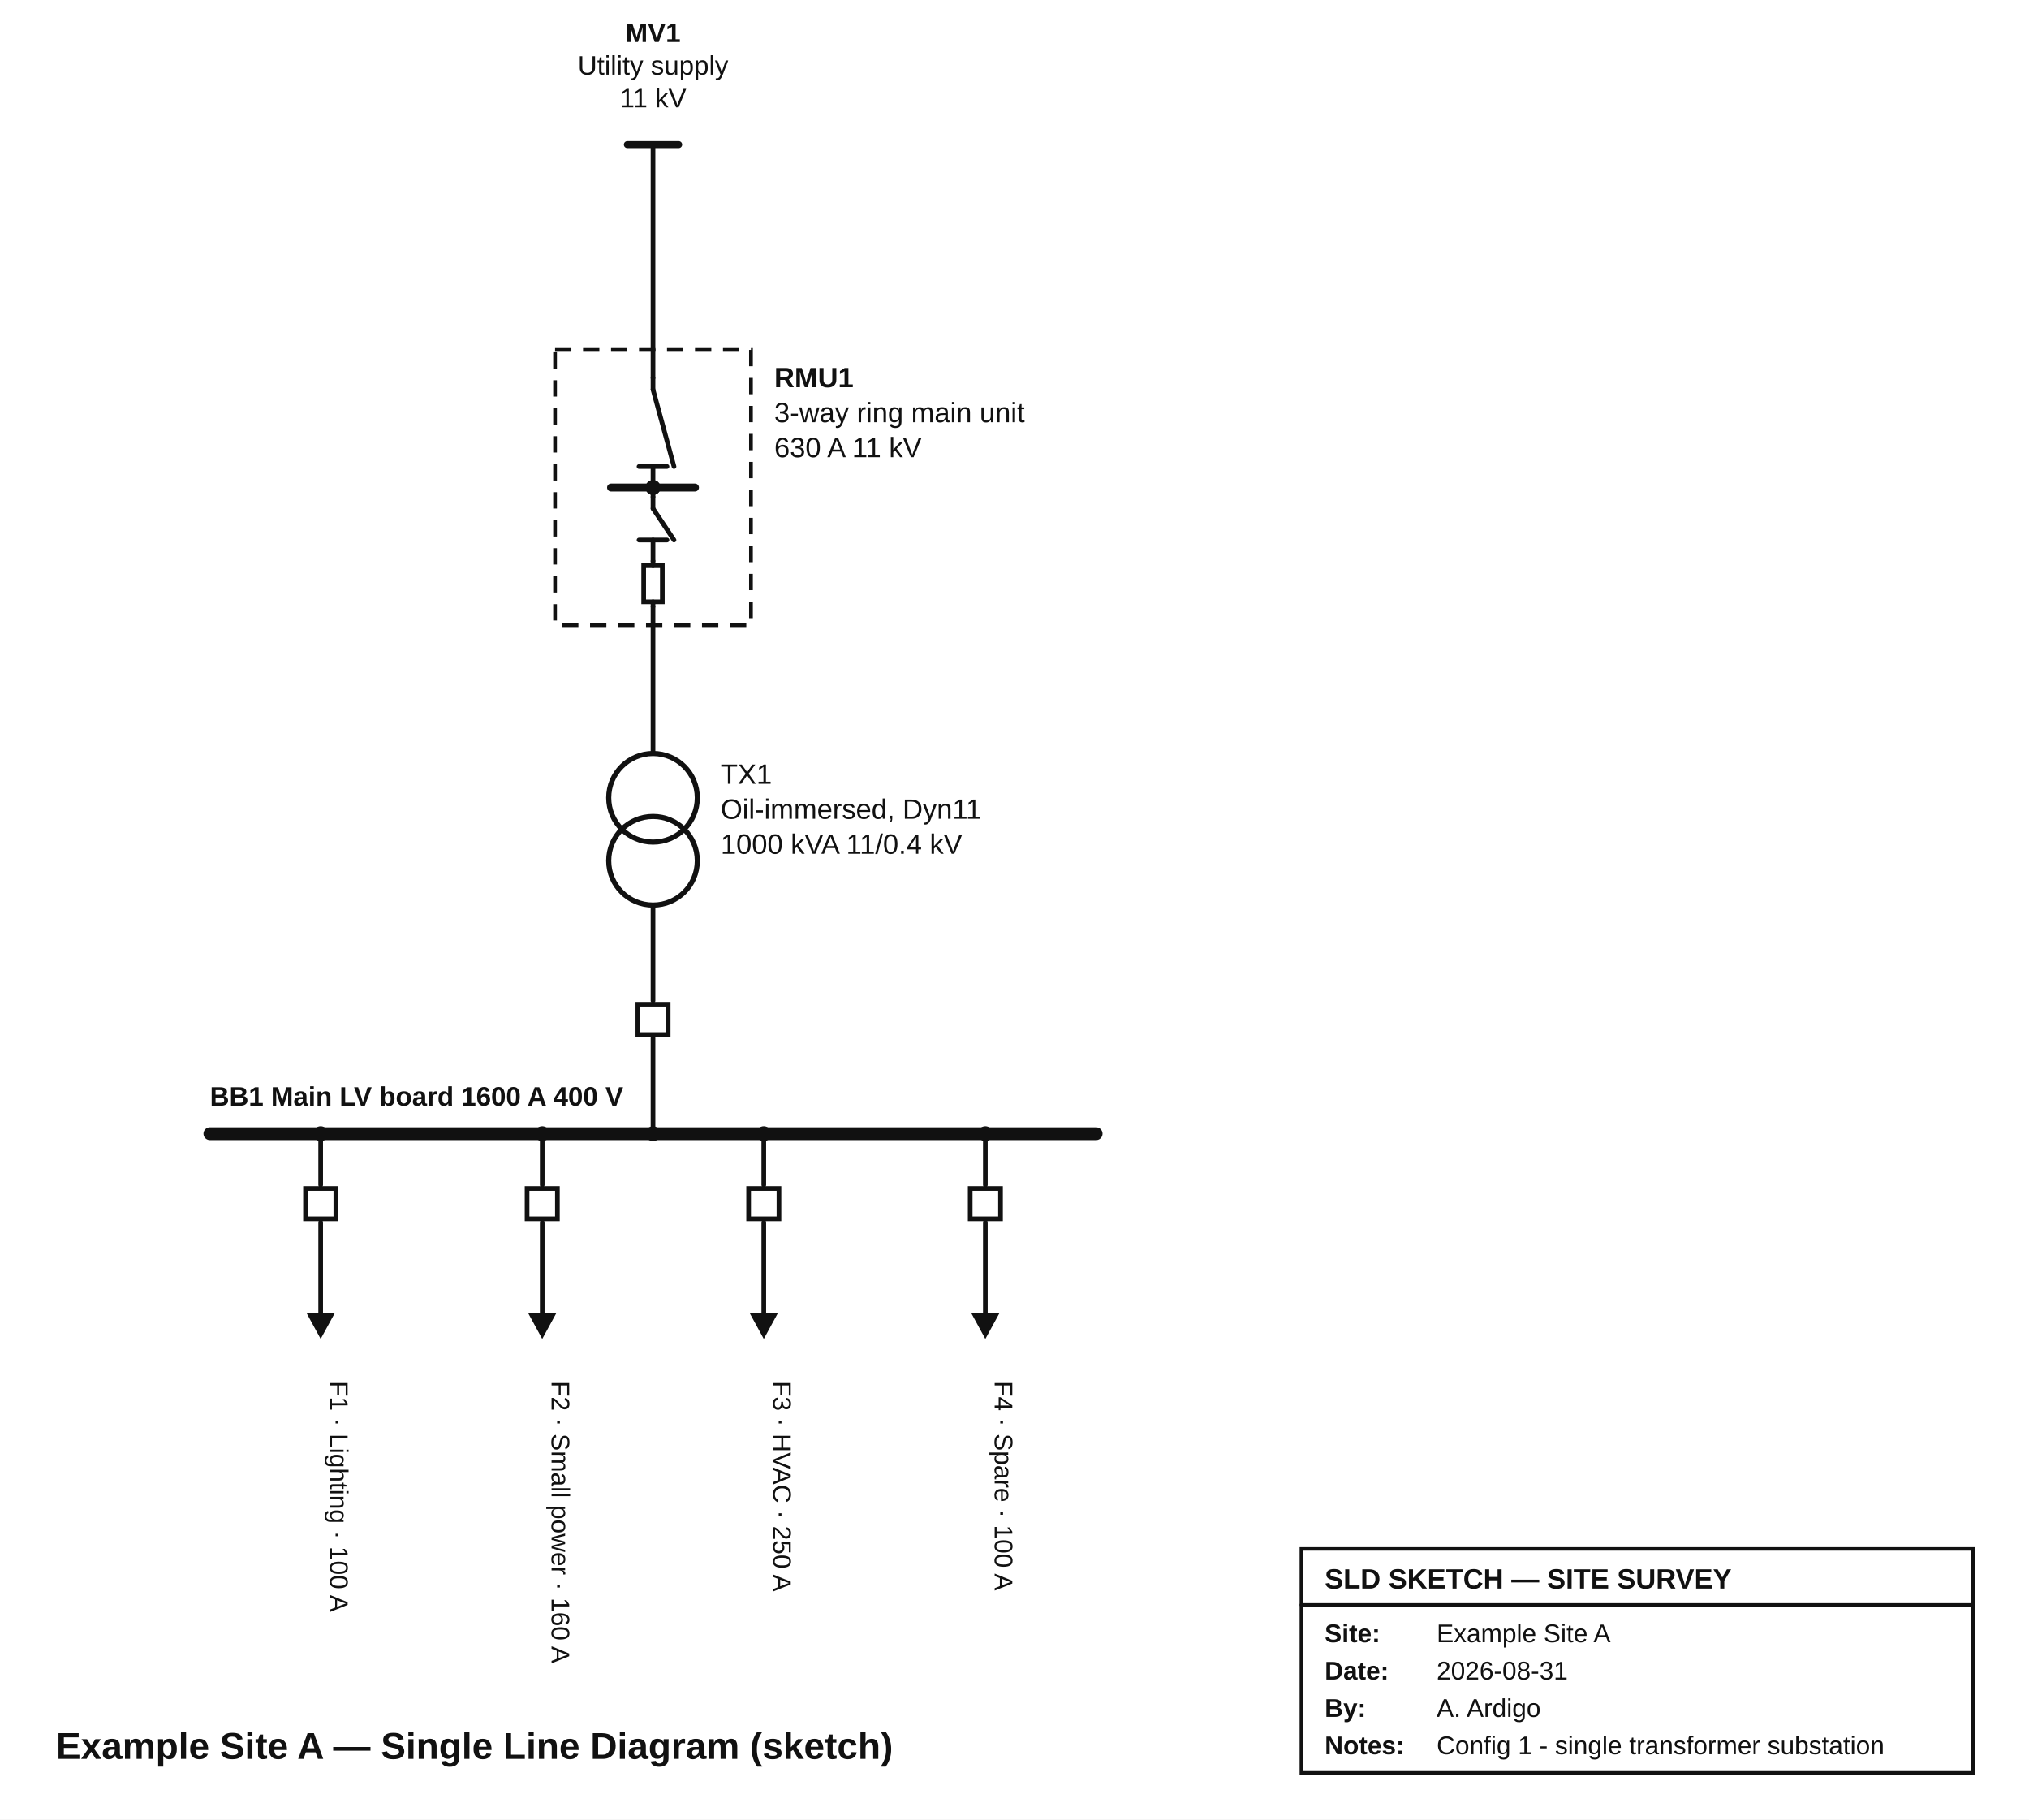
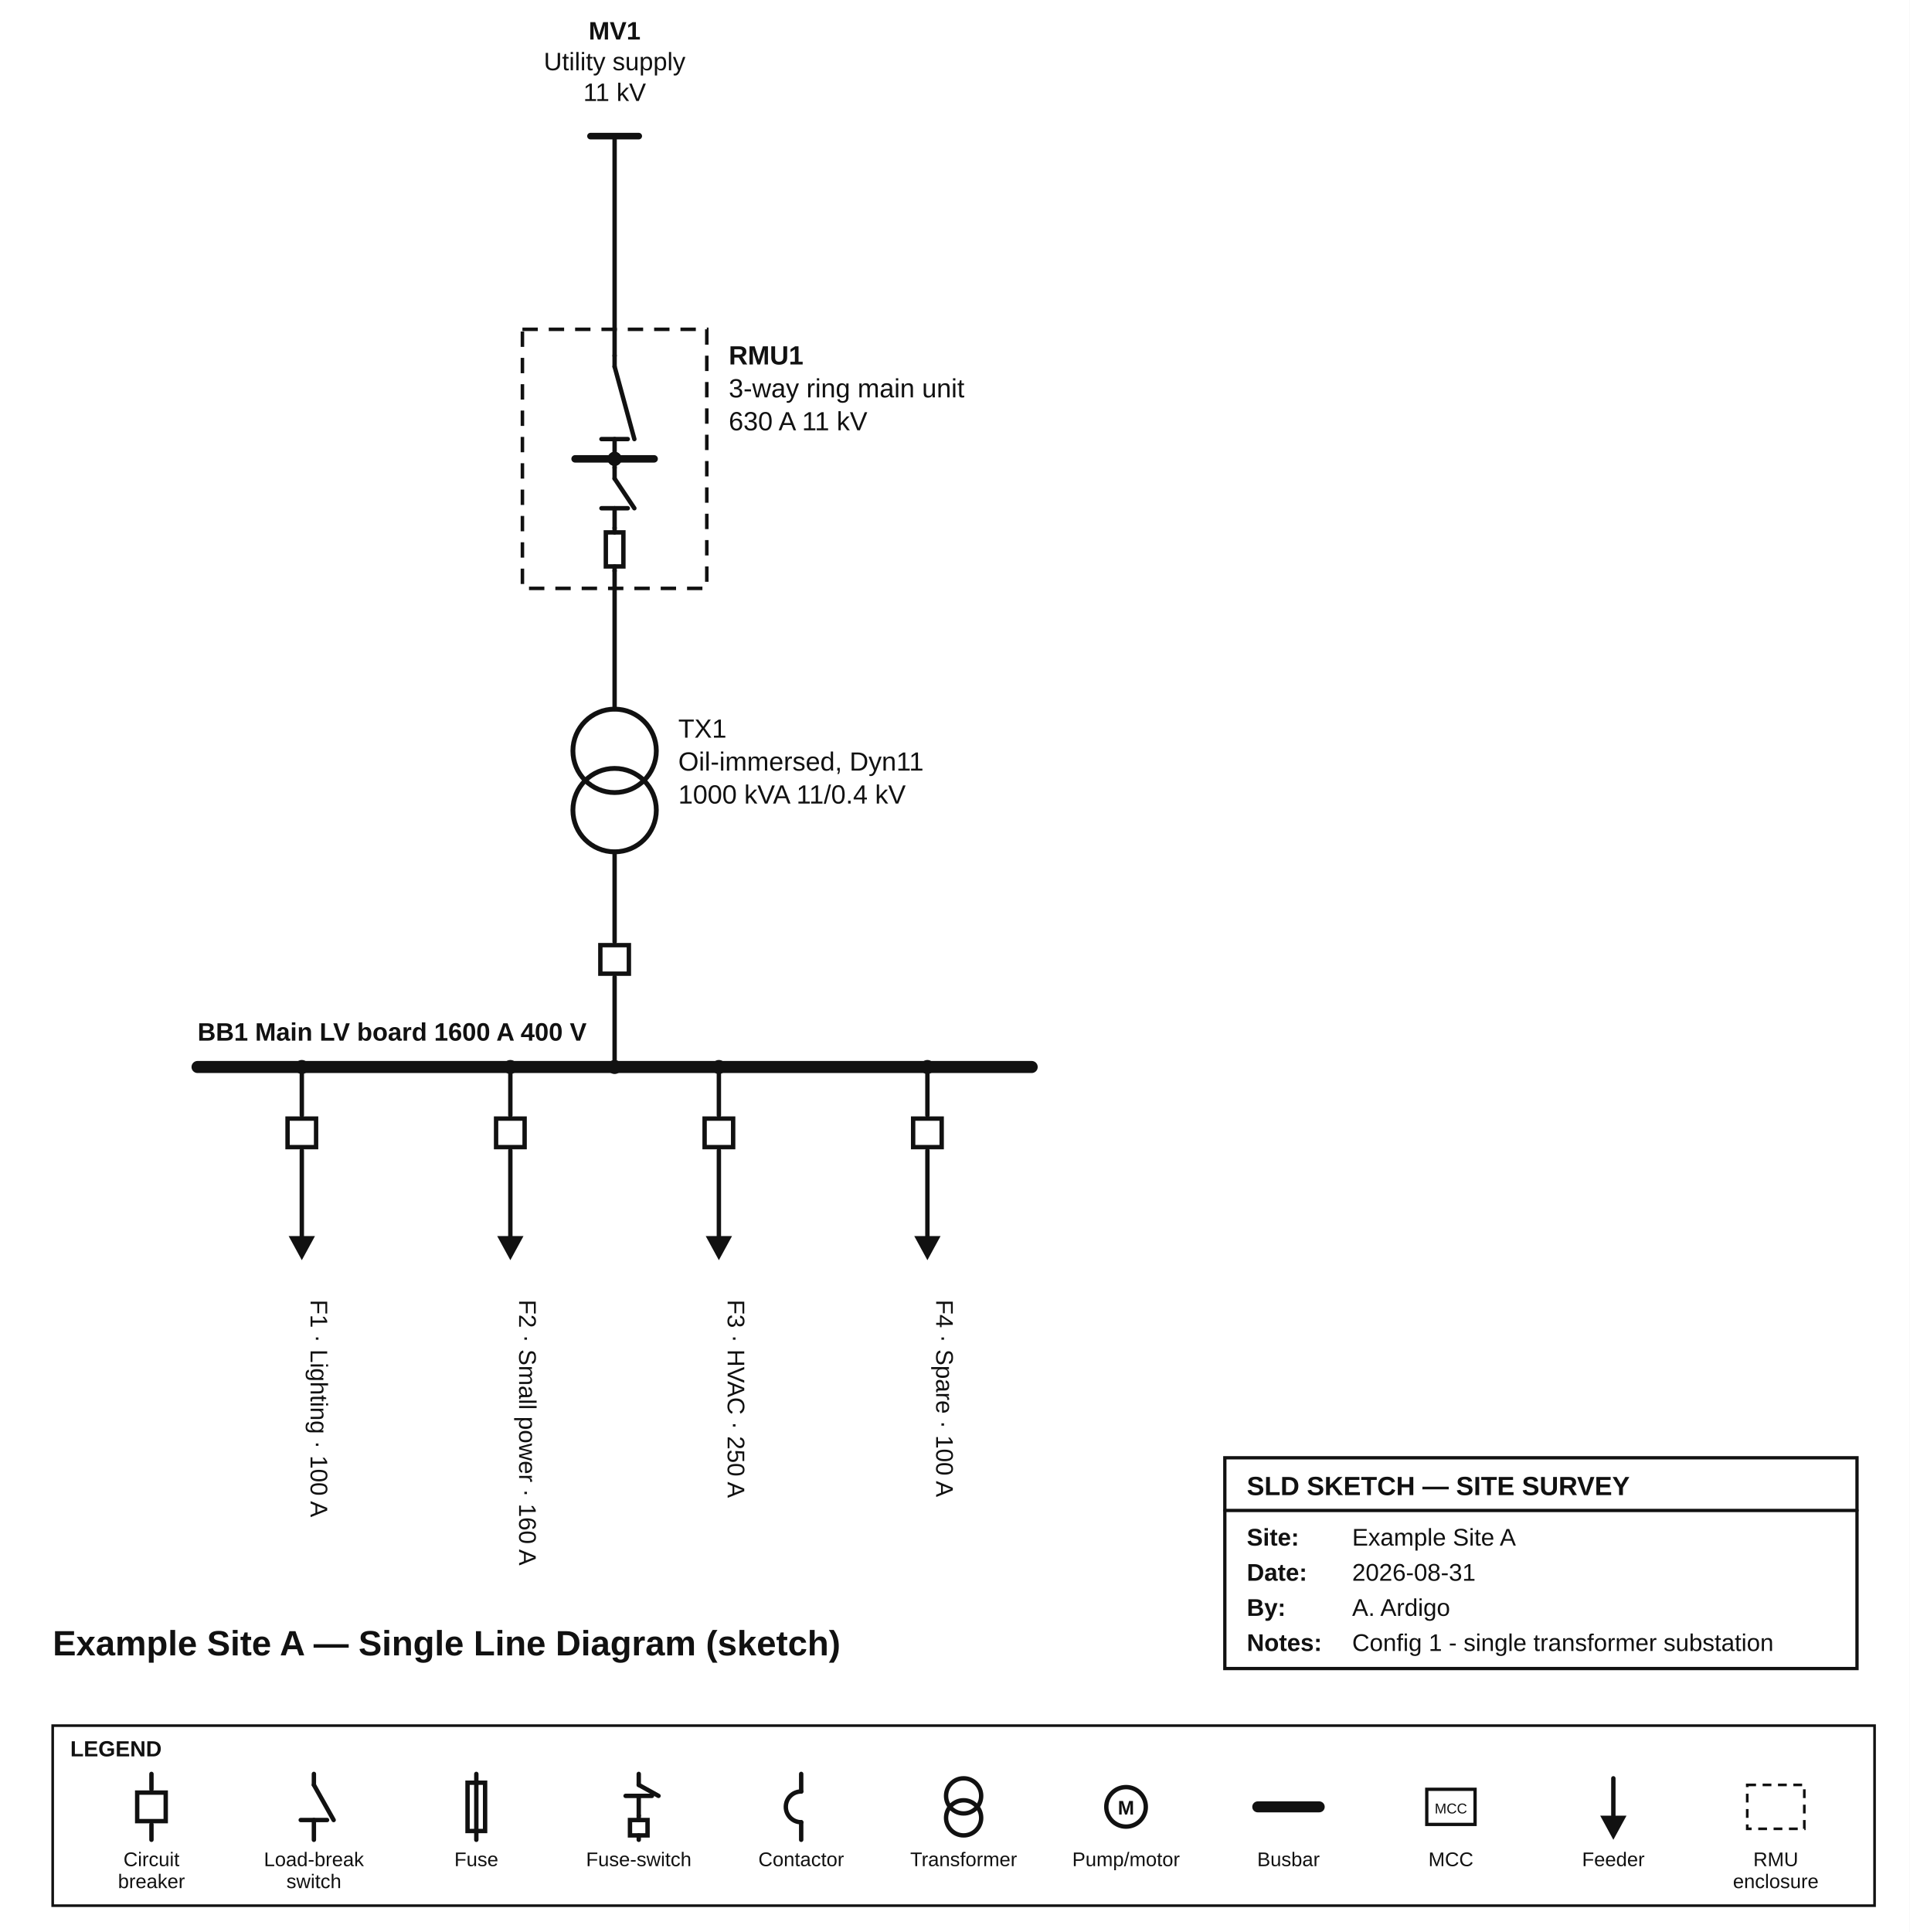
- <svg xmlns="http://www.w3.org/2000/svg" width="870" height="780" viewBox="0 0 870 780">
+ <svg xmlns="http://www.w3.org/2000/svg" width="870" height="880" viewBox="0 0 870 880">
  <rect width="100%" height="100%" fill="white" />
  <text x="24.0" y="754.0" font-family="Arial, Helvetica, sans-serif" font-size="16" fill="#111" text-anchor="start" font-weight="bold">Example Site A — Single Line Diagram (sketch)</text>
  <rect x="238.0" y="150.0" width="84.0" height="118.0" fill="none" stroke="#111" stroke-width="1.6" stroke-dasharray="7 5" />
  <line x1="262.0" y1="209.0" x2="298.0" y2="209.0" stroke="#111" stroke-width="3.4" stroke-linecap="round" />
  <line x1="280.0" y1="162.0" x2="280.0" y2="167.0" stroke="#111" stroke-width="2" stroke-linecap="round" />
  <line x1="280.0" y1="167.0" x2="289.0" y2="200.0" stroke="#111" stroke-width="2" stroke-linecap="round" />
  <line x1="274.0" y1="200.0" x2="286.0" y2="200.0" stroke="#111" stroke-width="2" stroke-linecap="round" />
  <line x1="280.0" y1="200.0" x2="280.0" y2="209.0" stroke="#111" stroke-width="2" stroke-linecap="round" />
  <line x1="280.0" y1="150.0" x2="280.0" y2="162.0" stroke="#111" stroke-width="2" stroke-linecap="round" />
  <circle cx="280.0" cy="209.0" r="3.2" fill="#111" />
  <line x1="280.0" y1="213.0" x2="280.0" y2="218.0" stroke="#111" stroke-width="2" stroke-linecap="round" />
  <line x1="280.0" y1="218.0" x2="289.0" y2="231.5" stroke="#111" stroke-width="2" stroke-linecap="round" />
  <line x1="274.0" y1="231.5" x2="286.0" y2="231.5" stroke="#111" stroke-width="2" stroke-linecap="round" />
  <line x1="280.0" y1="231.5" x2="280.0" y2="240.5" stroke="#111" stroke-width="2" stroke-linecap="round" />
  <rect x="276.0" y="242.5" width="8.0" height="15.5" fill="none" stroke="#111" stroke-width="2" />
  <line x1="280.0" y1="240.5" x2="280.0" y2="242.5" stroke="#111" stroke-width="2" stroke-linecap="round" />
  <line x1="280.0" y1="258.0" x2="280.0" y2="260.0" stroke="#111" stroke-width="2" stroke-linecap="round" />
  <line x1="280.0" y1="209.0" x2="280.0" y2="213.0" stroke="#111" stroke-width="2" stroke-linecap="round" />
  <line x1="280.0" y1="260.0" x2="280.0" y2="268.0" stroke="#111" stroke-width="2" stroke-linecap="round" />
  <circle cx="280.0" cy="209.0" r="3.2" fill="#111" />
  <text x="332.0" y="166.0" font-family="Arial, Helvetica, sans-serif" font-size="12" fill="#111" text-anchor="start" font-weight="bold">RMU1</text>
  <text x="332.0" y="181.0" font-family="Arial, Helvetica, sans-serif" font-size="12" fill="#111" text-anchor="start">3-way ring main unit</text>
  <text x="332.0" y="196.0" font-family="Arial, Helvetica, sans-serif" font-size="12" fill="#111" text-anchor="start">630 A 11 kV</text>
  <line x1="269.0" y1="62.0" x2="291.0" y2="62.0" stroke="#111" stroke-width="3" stroke-linecap="round" />
  <text x="280.0" y="18.0" font-family="Arial, Helvetica, sans-serif" font-size="11.5" fill="#111" text-anchor="middle" font-weight="bold">MV1</text>
  <text x="280.0" y="32.0" font-family="Arial, Helvetica, sans-serif" font-size="11.5" fill="#111" text-anchor="middle">Utility supply</text>
  <text x="280.0" y="46.0" font-family="Arial, Helvetica, sans-serif" font-size="11.5" fill="#111" text-anchor="middle">11 kV</text>
  <line x1="280.0" y1="62.0" x2="280.0" y2="150.0" stroke="#111" stroke-width="2" stroke-linecap="round" />
  <circle cx="280.0" cy="342.0" r="19" fill="none" stroke="#111" stroke-width="2.2" />
  <circle cx="280.0" cy="369.0" r="19" fill="none" stroke="#111" stroke-width="2.2" />
  <text x="309.0" y="336.0" font-family="Arial, Helvetica, sans-serif" font-size="12" fill="#111" text-anchor="start">TX1</text>
  <text x="309.0" y="351.0" font-family="Arial, Helvetica, sans-serif" font-size="12" fill="#111" text-anchor="start">Oil-immersed, Dyn11</text>
  <text x="309.0" y="366.0" font-family="Arial, Helvetica, sans-serif" font-size="12" fill="#111" text-anchor="start">1000 kVA 11/0.4 kV</text>
  <line x1="280.0" y1="268.0" x2="280.0" y2="323.0" stroke="#111" stroke-width="2" stroke-linecap="round" />
  <rect x="273.5" y="430.5" width="13.0" height="13.0" fill="white" stroke="#111" stroke-width="2" />
  <line x1="280.0" y1="388.0" x2="280.0" y2="429.0" stroke="#111" stroke-width="2" stroke-linecap="round" />
  <line x1="280.0" y1="445.0" x2="280.0" y2="486.0" stroke="#111" stroke-width="2" stroke-linecap="round" />
  <circle cx="280.0" cy="486.0" r="3.2" fill="#111" />
  <line x1="90.0" y1="486.0" x2="470.0" y2="486.0" stroke="#111" stroke-width="5.5" stroke-linecap="round" />
  <text x="90.0" y="474.0" font-family="Arial, Helvetica, sans-serif" font-size="11.5" fill="#111" text-anchor="start" font-weight="bold">BB1 Main LV board 1600 A 400 V</text>
  <circle cx="137.5" cy="486.0" r="3.2" fill="#111" />
  <rect x="131.0" y="509.5" width="13.0" height="13.0" fill="white" stroke="#111" stroke-width="2" />
  <line x1="137.5" y1="486.0" x2="137.5" y2="508.0" stroke="#111" stroke-width="2" stroke-linecap="round" />
  <line x1="137.5" y1="524.0" x2="137.5" y2="564.0" stroke="#111" stroke-width="2" stroke-linecap="round" />
  <polygon points="131.5,563.0 143.5,563.0 137.5,574.0" fill="#111" />
  <text x="0" y="0" transform="translate(141.5,592.0) rotate(90)" font-family="Arial, Helvetica, sans-serif" font-size="11" fill="#111" text-anchor="start">F1 · Lighting · 100 A</text>
  <circle cx="232.5" cy="486.0" r="3.2" fill="#111" />
  <rect x="226.0" y="509.5" width="13.0" height="13.0" fill="white" stroke="#111" stroke-width="2" />
  <line x1="232.5" y1="486.0" x2="232.5" y2="508.0" stroke="#111" stroke-width="2" stroke-linecap="round" />
  <line x1="232.5" y1="524.0" x2="232.5" y2="564.0" stroke="#111" stroke-width="2" stroke-linecap="round" />
  <polygon points="226.5,563.0 238.5,563.0 232.5,574.0" fill="#111" />
  <text x="0" y="0" transform="translate(236.5,592.0) rotate(90)" font-family="Arial, Helvetica, sans-serif" font-size="11" fill="#111" text-anchor="start">F2 · Small power · 160 A</text>
  <circle cx="327.5" cy="486.0" r="3.2" fill="#111" />
  <rect x="321.0" y="509.5" width="13.0" height="13.0" fill="white" stroke="#111" stroke-width="2" />
  <line x1="327.5" y1="486.0" x2="327.5" y2="508.0" stroke="#111" stroke-width="2" stroke-linecap="round" />
  <line x1="327.5" y1="524.0" x2="327.5" y2="564.0" stroke="#111" stroke-width="2" stroke-linecap="round" />
  <polygon points="321.5,563.0 333.5,563.0 327.5,574.0" fill="#111" />
  <text x="0" y="0" transform="translate(331.5,592.0) rotate(90)" font-family="Arial, Helvetica, sans-serif" font-size="11" fill="#111" text-anchor="start">F3 · HVAC · 250 A</text>
  <circle cx="422.5" cy="486.0" r="3.2" fill="#111" />
  <rect x="416.0" y="509.5" width="13.0" height="13.0" fill="white" stroke="#111" stroke-width="2" />
  <line x1="422.5" y1="486.0" x2="422.5" y2="508.0" stroke="#111" stroke-width="2" stroke-linecap="round" />
  <line x1="422.5" y1="524.0" x2="422.5" y2="564.0" stroke="#111" stroke-width="2" stroke-linecap="round" />
  <polygon points="416.5,563.0 428.5,563.0 422.5,574.0" fill="#111" />
  <text x="0" y="0" transform="translate(426.5,592.0) rotate(90)" font-family="Arial, Helvetica, sans-serif" font-size="11" fill="#111" text-anchor="start">F4 · Spare · 100 A</text>
  <rect x="558.0" y="664.0" width="288.0" height="96.0" fill="none" stroke="#111" stroke-width="1.5" />
  <line x1="558.0" y1="688.0" x2="846.0" y2="688.0" stroke="#111" stroke-width="1.5" stroke-linecap="round" />
  <text x="568.0" y="681.0" font-family="Arial, Helvetica, sans-serif" font-size="12" fill="#111" text-anchor="start" font-weight="bold">SLD SKETCH — SITE SURVEY</text>
  <text x="568.0" y="704.0" font-family="Arial, Helvetica, sans-serif" font-size="11" fill="#111" text-anchor="start" font-weight="bold">Site:</text>
  <text x="616.0" y="704.0" font-family="Arial, Helvetica, sans-serif" font-size="11" fill="#111" text-anchor="start">Example Site A</text>
  <text x="568.0" y="720.0" font-family="Arial, Helvetica, sans-serif" font-size="11" fill="#111" text-anchor="start" font-weight="bold">Date:</text>
  <text x="616.0" y="720.0" font-family="Arial, Helvetica, sans-serif" font-size="11" fill="#111" text-anchor="start">2026-08-31</text>
  <text x="568.0" y="736.0" font-family="Arial, Helvetica, sans-serif" font-size="11" fill="#111" text-anchor="start" font-weight="bold">By:</text>
  <text x="616.0" y="736.0" font-family="Arial, Helvetica, sans-serif" font-size="11" fill="#111" text-anchor="start">A. Ardigo</text>
  <text x="568.0" y="752.0" font-family="Arial, Helvetica, sans-serif" font-size="11" fill="#111" text-anchor="start" font-weight="bold">Notes:</text>
  <text x="616.0" y="752.0" font-family="Arial, Helvetica, sans-serif" font-size="11" fill="#111" text-anchor="start">Config 1 - single transformer substation</text>
+   <rect x="24.0" y="786.0" width="830.0" height="82.0" fill="none" stroke="#111" stroke-width="1.2" />
+   <text x="32.0" y="800.0" font-family="Arial, Helvetica, sans-serif" font-size="10" fill="#111" text-anchor="start" font-weight="bold">LEGEND</text>
+   <rect x="62.5" y="816.5" width="13.0" height="13.0" fill="white" stroke="#111" stroke-width="2" />
+   <line x1="69.0" y1="808.0" x2="69.0" y2="815.0" stroke="#111" stroke-width="2" stroke-linecap="round" />
+   <line x1="69.0" y1="831.0" x2="69.0" y2="838.0" stroke="#111" stroke-width="2" stroke-linecap="round" />
+   <text x="69.0" y="850.0" font-family="Arial, Helvetica, sans-serif" font-size="9" fill="#111" text-anchor="middle">Circuit</text>
+   <text x="69.0" y="860.0" font-family="Arial, Helvetica, sans-serif" font-size="9" fill="#111" text-anchor="middle">breaker</text>
+   <line x1="143.0" y1="808.0" x2="143.0" y2="813.0" stroke="#111" stroke-width="2" stroke-linecap="round" />
+   <line x1="143.0" y1="813.0" x2="152.0" y2="829.0" stroke="#111" stroke-width="2" stroke-linecap="round" />
+   <line x1="137.0" y1="829.0" x2="149.0" y2="829.0" stroke="#111" stroke-width="2" stroke-linecap="round" />
+   <line x1="143.0" y1="829.0" x2="143.0" y2="838.0" stroke="#111" stroke-width="2" stroke-linecap="round" />
+   <text x="143.0" y="850.0" font-family="Arial, Helvetica, sans-serif" font-size="9" fill="#111" text-anchor="middle">Load-break</text>
+   <text x="143.0" y="860.0" font-family="Arial, Helvetica, sans-serif" font-size="9" fill="#111" text-anchor="middle">switch</text>
+   <rect x="213.0" y="812.0" width="8.0" height="22.0" fill="none" stroke="#111" stroke-width="2" />
+   <line x1="217.0" y1="812.0" x2="217.0" y2="834.0" stroke="#111" stroke-width="2" stroke-linecap="round" />
+   <line x1="217.0" y1="808.0" x2="217.0" y2="812.0" stroke="#111" stroke-width="2" stroke-linecap="round" />
+   <line x1="217.0" y1="834.0" x2="217.0" y2="838.0" stroke="#111" stroke-width="2" stroke-linecap="round" />
+   <text x="217.0" y="850.0" font-family="Arial, Helvetica, sans-serif" font-size="9" fill="#111" text-anchor="middle">Fuse</text>
+   <line x1="291.0" y1="808.0" x2="291.0" y2="813.0" stroke="#111" stroke-width="2" stroke-linecap="round" />
+   <line x1="291.0" y1="813.0" x2="300.0" y2="818.0" stroke="#111" stroke-width="2" stroke-linecap="round" />
+   <line x1="285.0" y1="818.0" x2="297.0" y2="818.0" stroke="#111" stroke-width="2" stroke-linecap="round" />
+   <line x1="291.0" y1="818.0" x2="291.0" y2="827.0" stroke="#111" stroke-width="2" stroke-linecap="round" />
+   <rect x="287.0" y="829.0" width="8.0" height="7.0" fill="none" stroke="#111" stroke-width="2" />
+   <line x1="291.0" y1="827.0" x2="291.0" y2="829.0" stroke="#111" stroke-width="2" stroke-linecap="round" />
+   <line x1="291.0" y1="836.0" x2="291.0" y2="838.0" stroke="#111" stroke-width="2" stroke-linecap="round" />
+   <text x="291.0" y="850.0" font-family="Arial, Helvetica, sans-serif" font-size="9" fill="#111" text-anchor="middle">Fuse-switch</text>
+   <path d="M 365.0,830.0 A 7,7 0 0 1 365.0,816.0" fill="none" stroke="#111" stroke-width="2" stroke-linecap="round" />
+   <line x1="365.0" y1="808.0" x2="365.0" y2="816.0" stroke="#111" stroke-width="2" stroke-linecap="round" />
+   <line x1="365.0" y1="830.0" x2="365.0" y2="838.0" stroke="#111" stroke-width="2" stroke-linecap="round" />
+   <text x="365.0" y="850.0" font-family="Arial, Helvetica, sans-serif" font-size="9" fill="#111" text-anchor="middle">Contactor</text>
+   <circle cx="439.0" cy="818.0" r="8" fill="none" stroke="#111" stroke-width="2" />
+   <circle cx="439.0" cy="828.0" r="8" fill="none" stroke="#111" stroke-width="2" />
+   <text x="439.0" y="850.0" font-family="Arial, Helvetica, sans-serif" font-size="9" fill="#111" text-anchor="middle">Transformer</text>
+   <circle cx="513.0" cy="823.0" r="9" fill="none" stroke="#111" stroke-width="2" />
+   <text x="513.0" y="826.5" font-family="Arial, Helvetica, sans-serif" font-size="9" fill="#111" text-anchor="middle" font-weight="bold">M</text>
+   <text x="513.0" y="850.0" font-family="Arial, Helvetica, sans-serif" font-size="9" fill="#111" text-anchor="middle">Pump/motor</text>
+   <line x1="573.0" y1="823.0" x2="601.0" y2="823.0" stroke="#111" stroke-width="5" stroke-linecap="round" />
+   <text x="587.0" y="850.0" font-family="Arial, Helvetica, sans-serif" font-size="9" fill="#111" text-anchor="middle">Busbar</text>
+   <rect x="650.0" y="815.0" width="22.0" height="16.0" fill="none" stroke="#111" stroke-width="1.5" />
+   <text x="661.0" y="826.0" font-family="Arial, Helvetica, sans-serif" font-size="6.5" fill="#111" text-anchor="middle">MCC</text>
+   <text x="661.0" y="850.0" font-family="Arial, Helvetica, sans-serif" font-size="9" fill="#111" text-anchor="middle">MCC</text>
+   <line x1="735.0" y1="810.0" x2="735.0" y2="827.0" stroke="#111" stroke-width="2" stroke-linecap="round" />
+   <polygon points="729.0,827.0 741.0,827.0 735.0,838.0" fill="#111" />
+   <text x="735.0" y="850.0" font-family="Arial, Helvetica, sans-serif" font-size="9" fill="#111" text-anchor="middle">Feeder</text>
+   <rect x="796.0" y="813.0" width="26.0" height="20.0" fill="none" stroke="#111" stroke-width="1.2" stroke-dasharray="4 3" />
+   <text x="809.0" y="850.0" font-family="Arial, Helvetica, sans-serif" font-size="9" fill="#111" text-anchor="middle">RMU</text>
+   <text x="809.0" y="860.0" font-family="Arial, Helvetica, sans-serif" font-size="9" fill="#111" text-anchor="middle">enclosure</text>
</svg>
